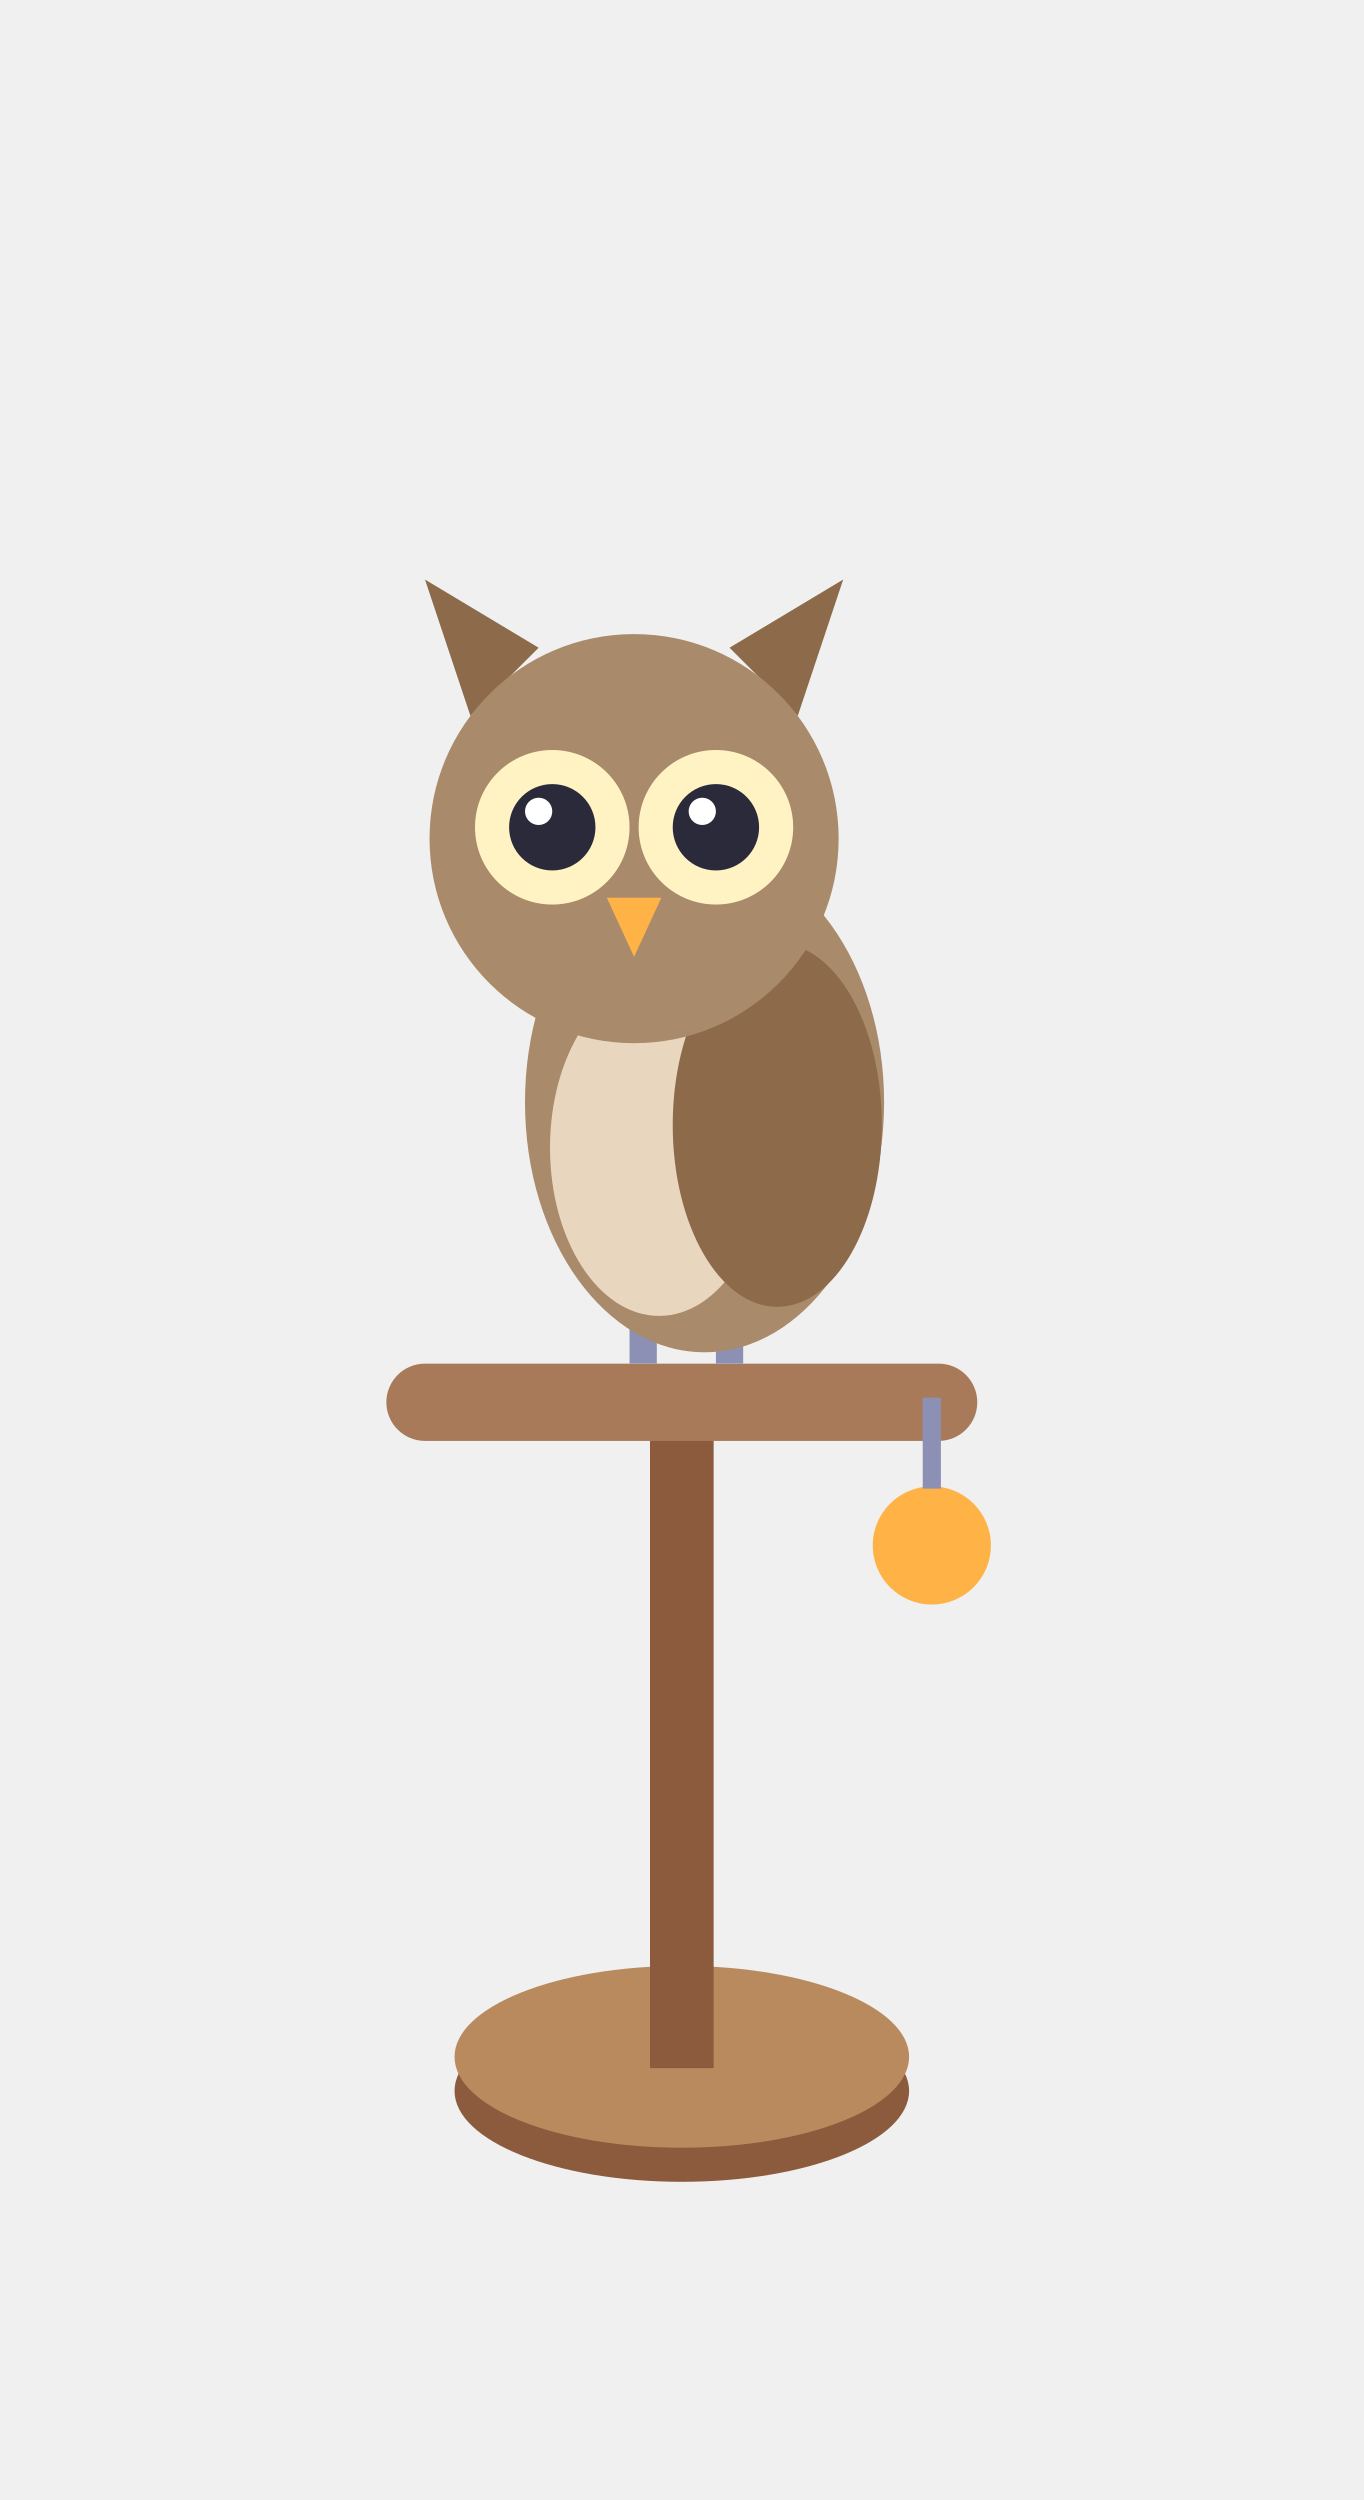
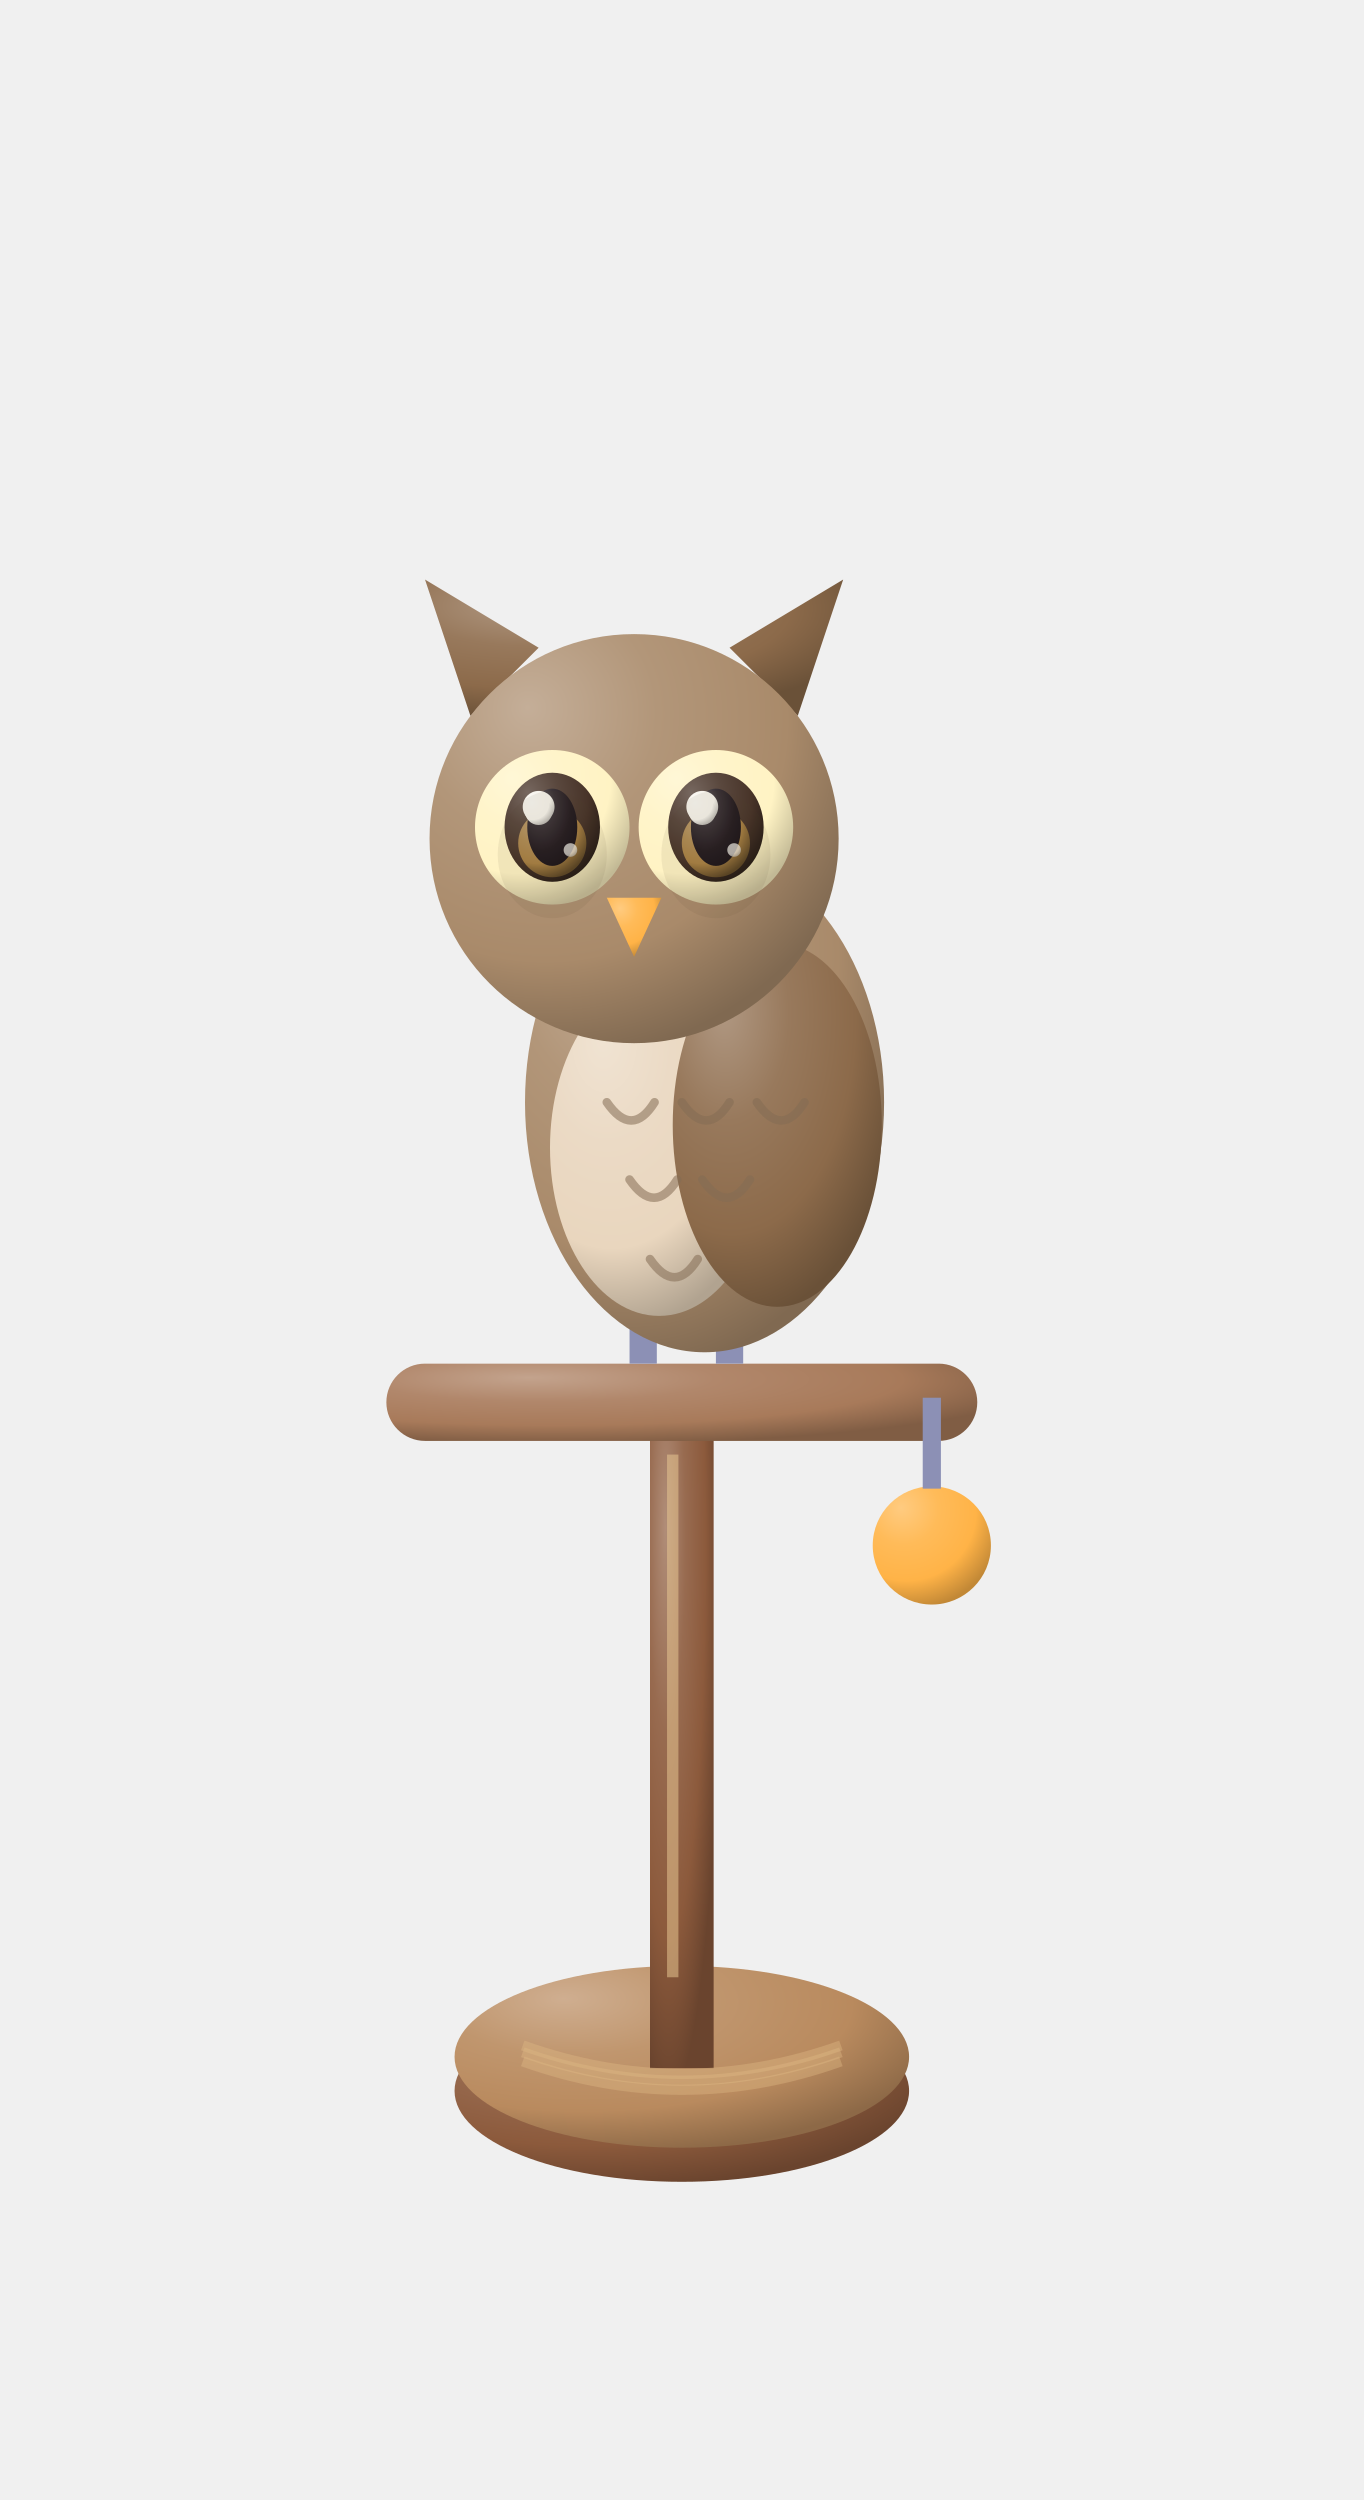
<svg xmlns="http://www.w3.org/2000/svg" viewBox="170 90 60 110" aria-hidden="true">
-   <ellipse cx="200" cy="182" rx="10" ry="4" fill="#8C5A3C" />
-   <ellipse cx="200" cy="180.5" rx="10" ry="4" fill="#B98A5E" />
-   <rect x="198.6" y="152" width="2.8" height="29" fill="#8C5A3C" />
-   <rect x="187" y="150" width="26" height="3.4" rx="1.7" fill="#A87A5A" />
-   <circle cx="211" cy="158" r="2.6" fill="#FFB347" />
+   <defs>
+     <radialGradient id="opag0" cx="30%" cy="22%" r="82%" fx="24%" fy="18%">
+       <stop offset="0" stop-color="#76675f" />
+       <stop offset=".36" stop-color="#5a483e" />
+       <stop offset=".72" stop-color="#483429" />
+       <stop offset="1" stop-color="#271c16" />
+     </radialGradient>
+     <radialGradient id="opag1" cx="30%" cy="22%" r="82%" fx="24%" fy="18%">
+       <stop offset="0" stop-color="#bea072" />
+       <stop offset=".36" stop-color="#b18d56" />
+       <stop offset=".72" stop-color="#a88043" />
+       <stop offset="1" stop-color="#5b4524" />
+     </radialGradient>
+     <radialGradient id="opag2" cx="30%" cy="22%" r="82%" fx="24%" fy="18%">
+       <stop offset="0" stop-color="#b08d78" />
+       <stop offset=".36" stop-color="#986b50" />
+       <stop offset=".72" stop-color="#8C5A3C" />
+       <stop offset="1" stop-color="#6a442e" />
+     </radialGradient>
+     <radialGradient id="opag3" cx="30%" cy="22%" r="82%" fx="24%" fy="18%">
+       <stop offset="0" stop-color="#cfae90" />
+       <stop offset=".36" stop-color="#c0966e" />
+       <stop offset=".72" stop-color="#B98A5E" />
+       <stop offset="1" stop-color="#8d6947" />
+     </radialGradient>
+     <radialGradient id="opag4" cx="30%" cy="22%" r="82%" fx="24%" fy="18%">
+       <stop offset="0" stop-color="#c3a38d" />
+       <stop offset=".36" stop-color="#b1876b" />
+       <stop offset=".72" stop-color="#A87A5A" />
+       <stop offset="1" stop-color="#805d44" />
+     </radialGradient>
+     <radialGradient id="opag5" cx="30%" cy="22%" r="82%" fx="24%" fy="18%">
+       <stop offset="0" stop-color="#ffcb80" />
+       <stop offset=".36" stop-color="#ffbb59" />
+       <stop offset=".72" stop-color="#FFB347" />
+       <stop offset="1" stop-color="#c28836" />
+     </radialGradient>
+     <radialGradient id="opag6" cx="30%" cy="22%" r="82%" fx="24%" fy="18%">
+       <stop offset="0" stop-color="#c4ae98" />
+       <stop offset=".36" stop-color="#b29679" />
+       <stop offset=".72" stop-color="#A98A6A" />
+       <stop offset="1" stop-color="#806951" />
+     </radialGradient>
+     <radialGradient id="opag7" cx="30%" cy="22%" r="82%" fx="24%" fy="18%">
+       <stop offset="0" stop-color="#f0e3d2" />
+       <stop offset=".36" stop-color="#ebdac5" />
+       <stop offset=".72" stop-color="#E9D6BE" />
+       <stop offset="1" stop-color="#b1a390" />
+     </radialGradient>
+     <radialGradient id="opag8" cx="30%" cy="22%" r="82%" fx="24%" fy="18%">
+       <stop offset="0" stop-color="#b09882" />
+       <stop offset=".36" stop-color="#98795c" />
+       <stop offset=".72" stop-color="#8C6A4A" />
+       <stop offset="1" stop-color="#6a5138" />
+     </radialGradient>
+     <radialGradient id="opag9" cx="30%" cy="22%" r="82%" fx="24%" fy="18%">
+       <stop offset="0" stop-color="#fff7d6" />
+       <stop offset=".36" stop-color="#fff4ca" />
+       <stop offset=".72" stop-color="#FFF3C4" />
+       <stop offset="1" stop-color="#c2b995" />
+     </radialGradient>
+     <radialGradient id="opag10" cx="30%" cy="22%" r="82%" fx="24%" fy="18%">
+       <stop offset="0" stop-color="#696266" />
+       <stop offset=".36" stop-color="#3b3337" />
+       <stop offset=".72" stop-color="#251c21" />
+       <stop offset="1" stop-color="#1c1519" />
+     </radialGradient>
+     <radialGradient id="opag11" cx="30%" cy="22%" r="82%" fx="24%" fy="18%">
+       <stop offset="0" stop-color="#f9f7f2" />
+       <stop offset=".36" stop-color="#f8f5ee" />
+       <stop offset=".72" stop-color="#f7f4ec" />
+       <stop offset="1" stop-color="#bcb9b3" />
+     </radialGradient>
+   </defs>
+   <ellipse cx="200" cy="182" rx="10" ry="4" fill="url(#opag2)" />
+   <ellipse cx="200" cy="180.5" rx="10" ry="4" fill="url(#opag3)" />
+   <rect x="198.6" y="152" width="2.8" height="29" fill="url(#opag2)" />
+   <rect x="187" y="150" width="26" height="3.4" rx="1.7" fill="url(#opag4)" />
+   <circle cx="211" cy="158" r="2.6" fill="url(#opag5)" />
  <path d="M211 151.5v4" stroke="#8C90B5" stroke-width=".8" />
+   <path d="M193 180q7 2.5 14 0" fill="none" stroke="#dfb884" stroke-width=".45" opacity=".4" />
+   <path d="M193 180.3q7 2.5 14 0" fill="none" stroke="#dfb884" stroke-width=".45" opacity=".4" />
+   <path d="M193 180.7q7 2.5 14 0" fill="none" stroke="#dfb884" stroke-width=".45" opacity=".4" />
+   <path d="M199.6 154v23" fill="none" stroke="#e9c994" stroke-width=".5" opacity=".52" />
  <g class="bird">
    <path d="M198.3 150v-3M202.1 150v-3" stroke="#8C90B5" stroke-width="1.2" />
-     <ellipse cx="201" cy="138.5" rx="7.9" ry="11" fill="#A98A6A" />
-     <ellipse cx="199" cy="140.5" rx="4.8" ry="7.4" fill="#E9D6BE" />
+     <ellipse cx="201" cy="138.5" rx="7.9" ry="11" fill="url(#opag6)" />
+     <ellipse cx="199" cy="140.5" rx="4.8" ry="7.4" fill="url(#opag7)" />
    <g class="wing">
-       <ellipse cx="204.2" cy="139.5" rx="4.6" ry="8" fill="#8C6A4A" />
+       <ellipse cx="204.2" cy="139.5" rx="4.6" ry="8" fill="url(#opag8)" />
    </g>
-     <path d="M190.7 121.5l-2-6 5 3zM205.1 121.5l2-6-5 3z" fill="#8C6A4A" />
-     <circle cx="197.9" cy="126.9" r="9" fill="#A98A6A" />
-     <circle cx="194.3" cy="126.4" r="3.4" fill="#FFF3C4" />
-     <circle cx="194.3" cy="126.4" r="1.9" fill="#2a2a3a" />
-     <circle cx="193.7" cy="125.7" r=".6" fill="#FFFFFF" />
-     <circle cx="201.5" cy="126.4" r="3.4" fill="#FFF3C4" />
-     <circle cx="201.5" cy="126.4" r="1.9" fill="#2a2a3a" />
-     <circle cx="200.9" cy="125.7" r=".6" fill="#FFFFFF" />
-     <path d="M196.7 129.5h2.4l-1.2 2.6z" fill="#FFB347" />
+     <path d="M190.7 121.5l-2-6 5 3zM205.1 121.5l2-6-5 3z" fill="url(#opag8)" />
+     <circle cx="197.9" cy="126.9" r="9" fill="url(#opag6)" />
+     <circle cx="194.3" cy="126.4" r="3.4" fill="url(#opag9)" />
+     <ellipse cx="194.3" cy="126.4" rx="2.1" ry="2.4" fill="url(#opag0)" />
+     <ellipse cx="194.3" cy="127.1" rx="1.5" ry="1.5" fill="url(#opag1)" />
+     <ellipse cx="194.3" cy="126.4" rx="1.1" ry="1.7" fill="url(#opag10)" />
+     <ellipse cx="193.7" cy="125.5" rx="0.7" ry="0.7" fill="url(#opag11)" />
+     <circle cx="195.1" cy="127.4" r="0.3" fill="url(#opag11)" opacity=".7" />
+     <circle cx="193.7" cy="125.7" r=".6" fill="url(#opag11)" />
+     <circle cx="201.5" cy="126.4" r="3.4" fill="url(#opag9)" />
+     <ellipse cx="201.5" cy="126.4" rx="2.1" ry="2.4" fill="url(#opag0)" />
+     <ellipse cx="201.5" cy="127.1" rx="1.5" ry="1.5" fill="url(#opag1)" />
+     <ellipse cx="201.5" cy="126.4" rx="1.1" ry="1.7" fill="url(#opag10)" />
+     <ellipse cx="200.9" cy="125.5" rx="0.7" ry="0.7" fill="url(#opag11)" />
+     <circle cx="202.3" cy="127.4" r="0.3" fill="url(#opag11)" opacity=".7" />
+     <circle cx="200.9" cy="125.7" r=".6" fill="url(#opag11)" />
+     <path d="M196.7 129.5h2.4l-1.2 2.6z" fill="url(#opag5)" />
+     <path d="M196.7 138.5q1.1 1.6 2.1 0" fill="none" stroke="#846c53" stroke-width=".38" stroke-linecap="round" opacity=".55" />
+     <path d="M200 138.5q1.1 1.6 2.1 0" fill="none" stroke="#846c53" stroke-width=".38" stroke-linecap="round" opacity=".55" />
+     <path d="M203.3 138.5q1.1 1.6 2.1 0" fill="none" stroke="#846c53" stroke-width=".38" stroke-linecap="round" opacity=".55" />
+     <path d="M197.7 141.9q1.1 1.6 2.1 0" fill="none" stroke="#846c53" stroke-width=".38" stroke-linecap="round" opacity=".55" />
+     <path d="M200.9 141.9q1.1 1.6 2.1 0" fill="none" stroke="#846c53" stroke-width=".38" stroke-linecap="round" opacity=".55" />
+     <path d="M198.6 145.4q1.1 1.6 2.1 0" fill="none" stroke="#846c53" stroke-width=".38" stroke-linecap="round" opacity=".55" />
+     <ellipse cx="194.3" cy="127.6" rx="2.4" ry="2.8" fill="#513a29" opacity=".08" />
+     <ellipse cx="201.5" cy="127.6" rx="2.4" ry="2.8" fill="#513a29" opacity=".08" />
  </g>
</svg>
